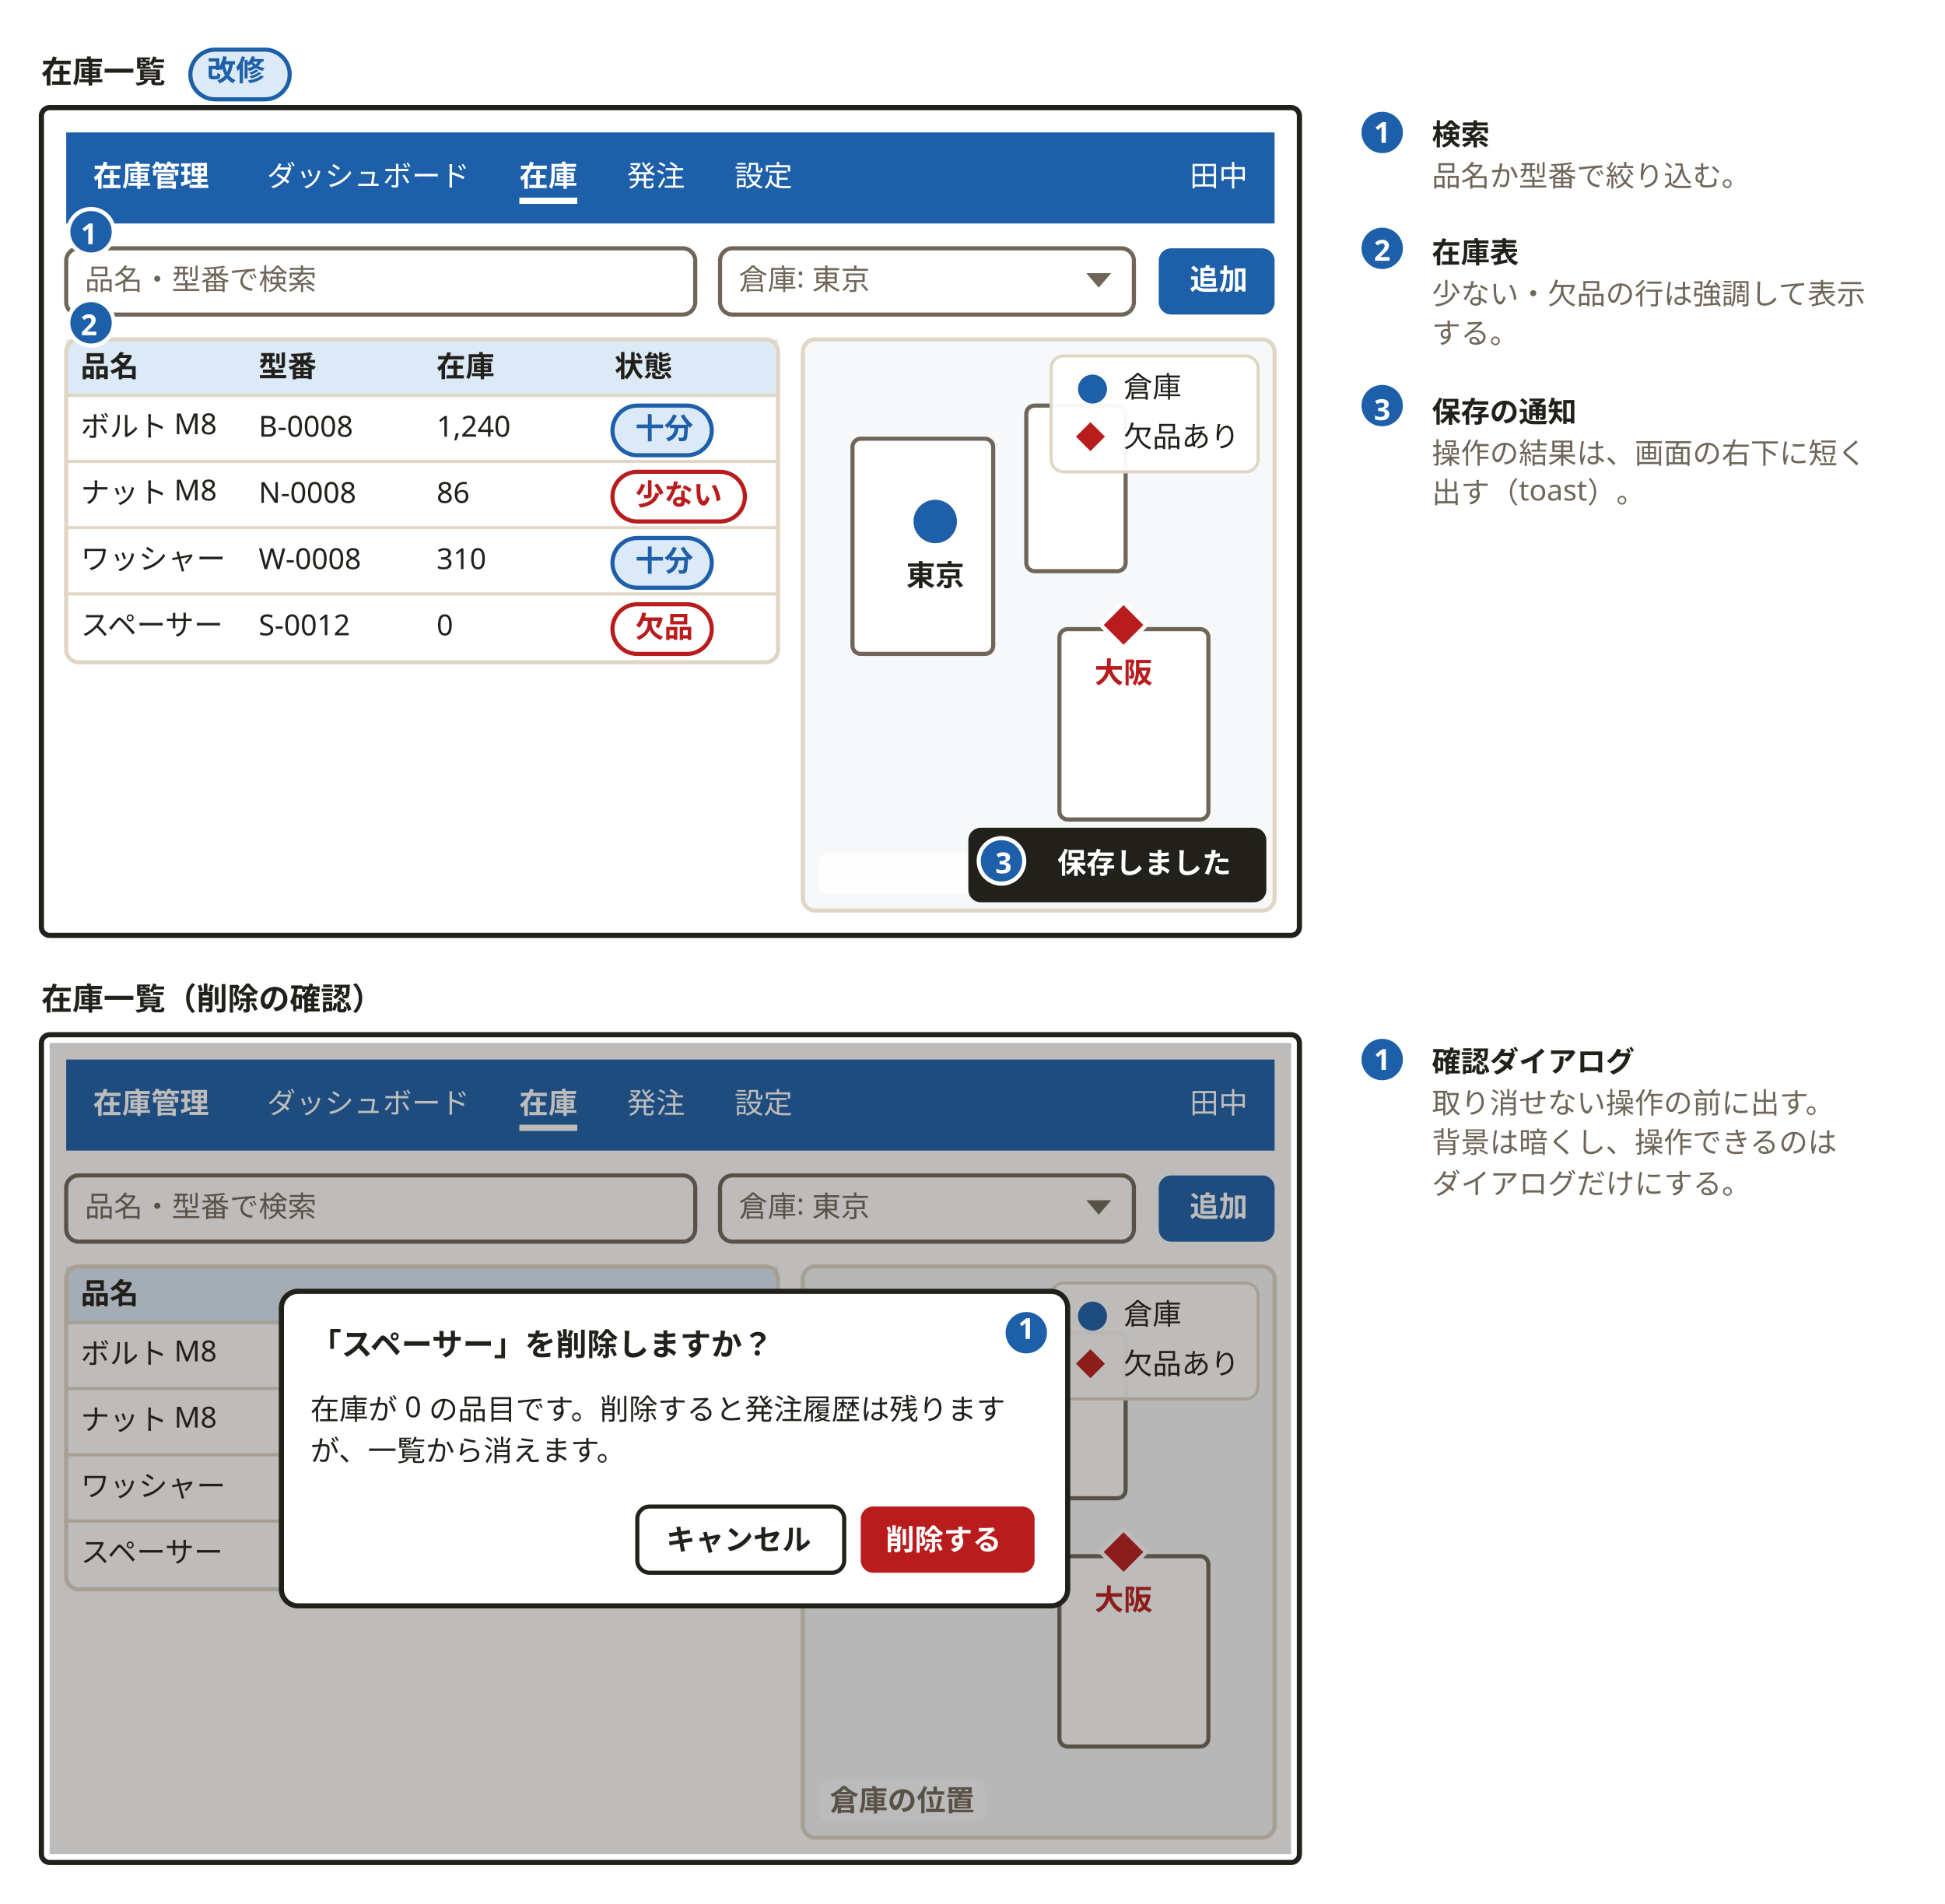
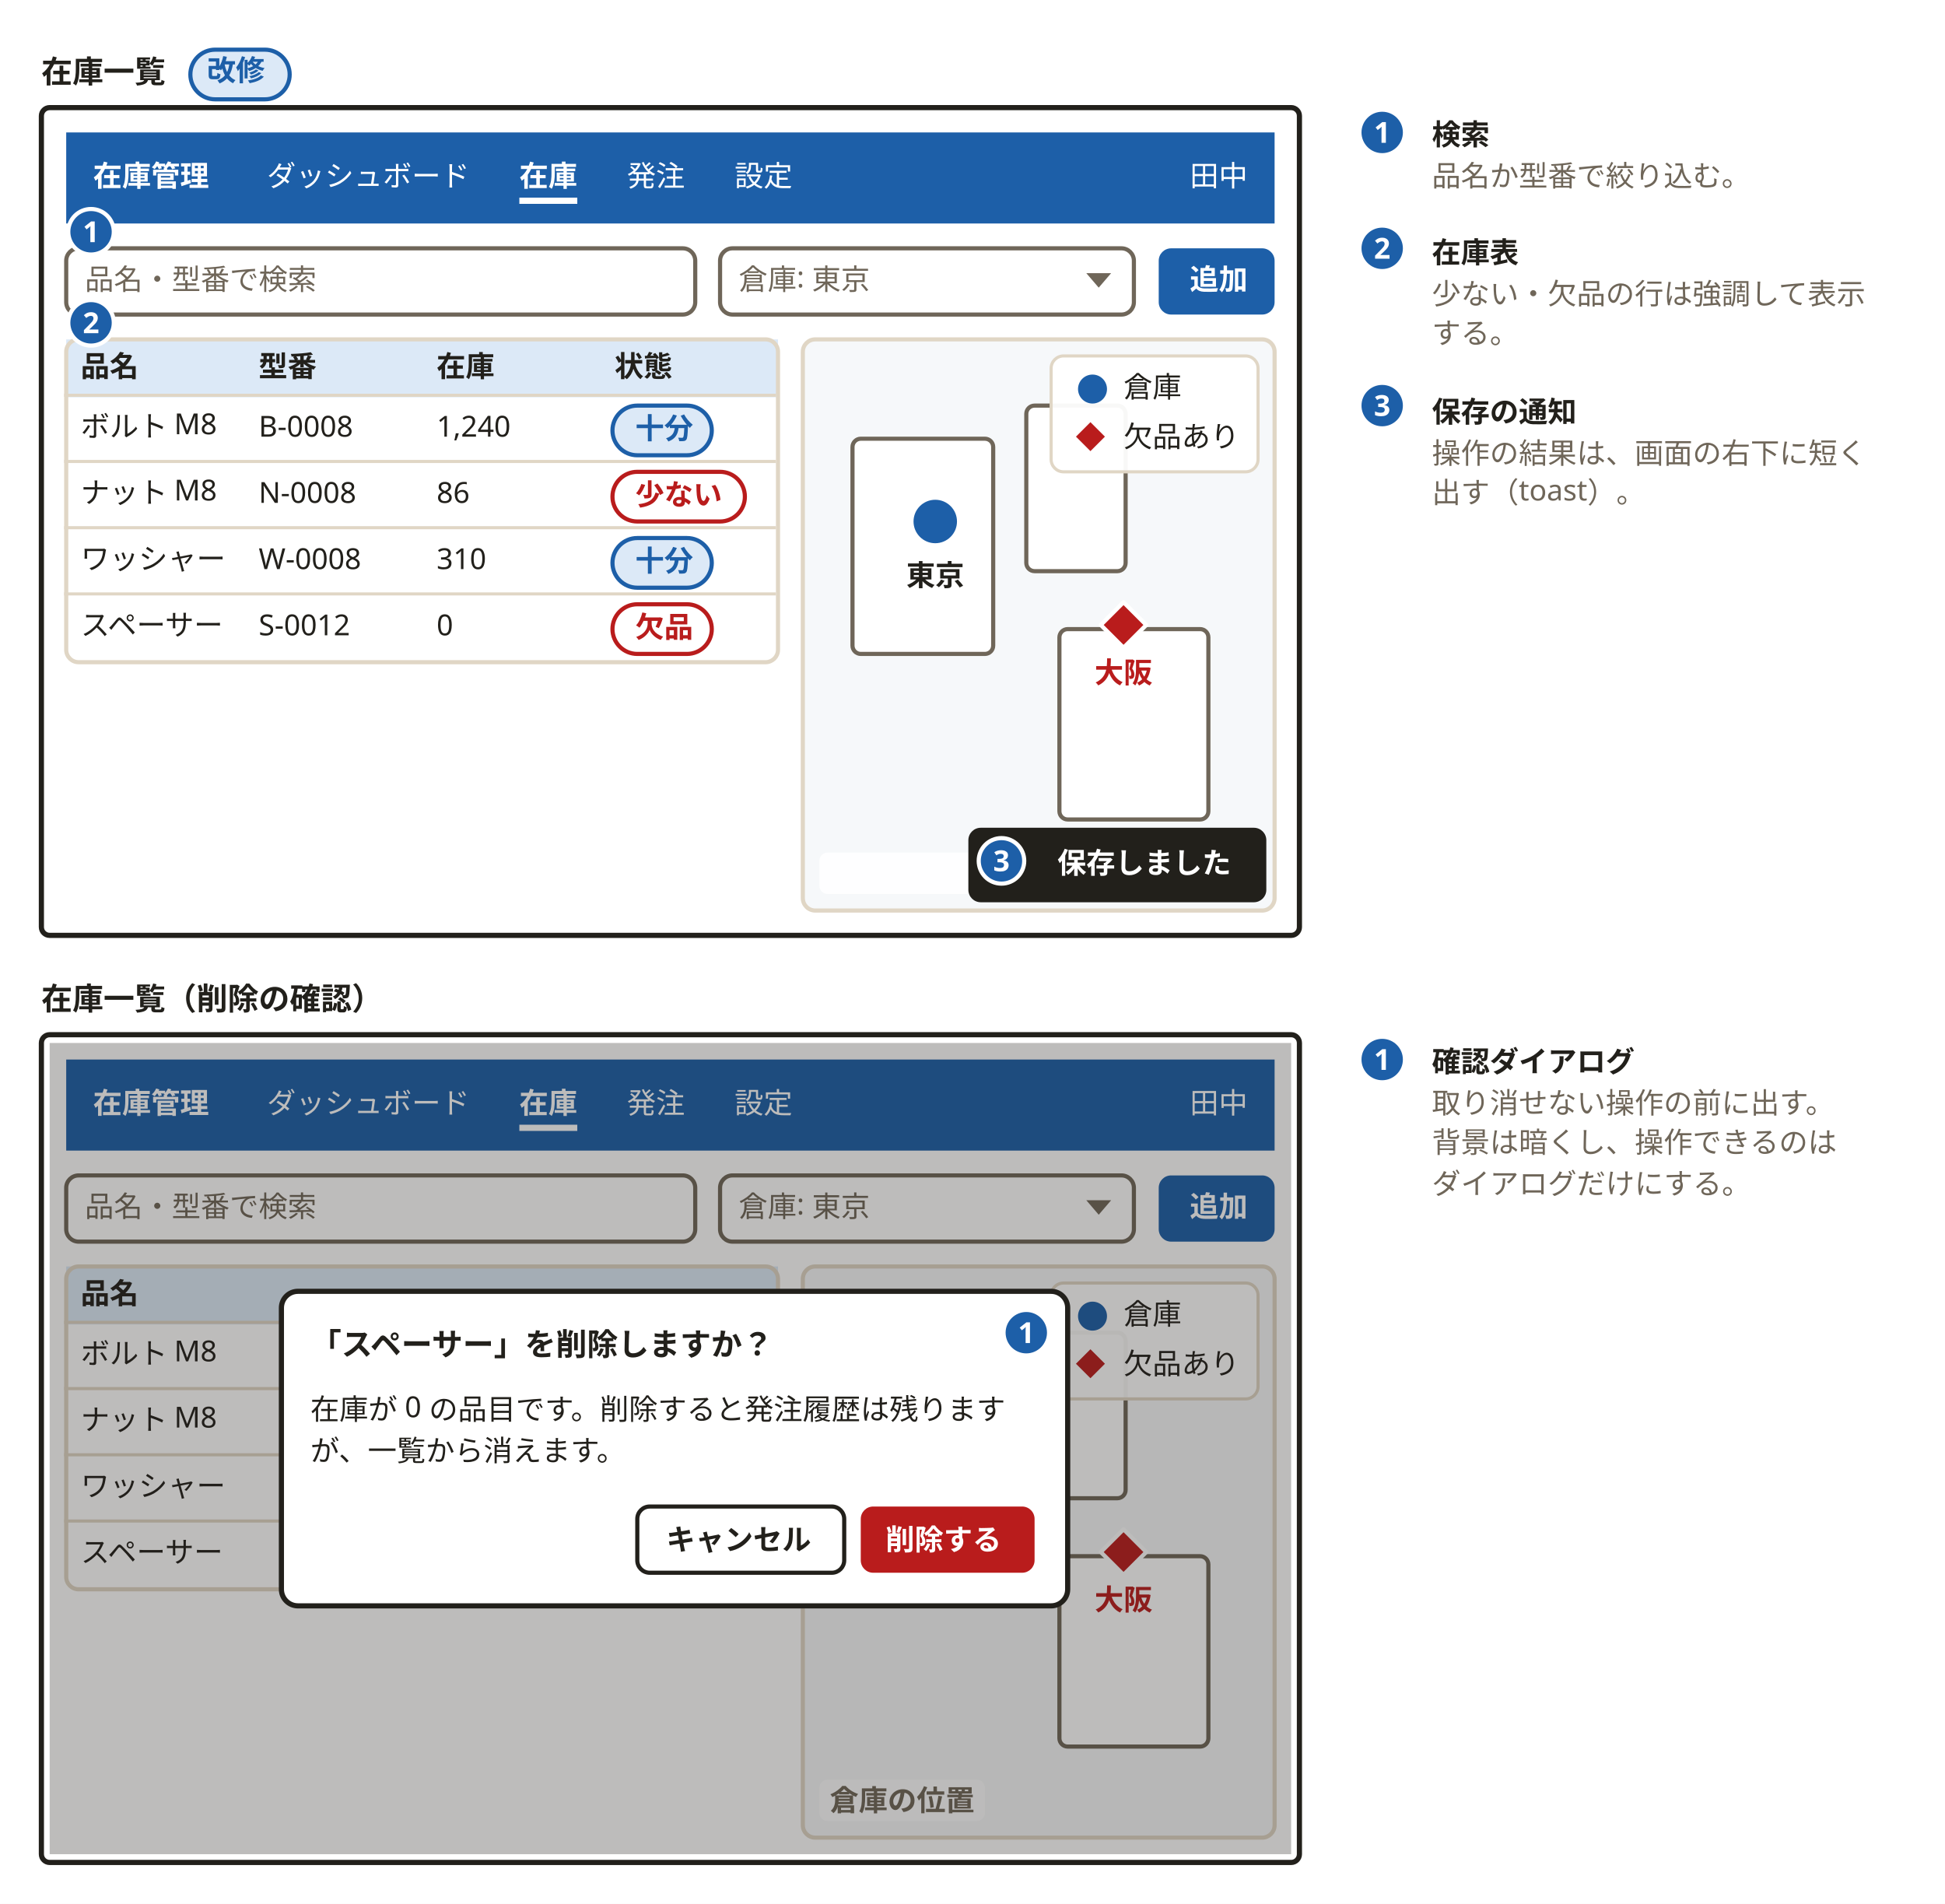
<svg xmlns="http://www.w3.org/2000/svg" width="940" height="920" viewBox="0 0 940 920" role="img" aria-labelledby="svg-title">
  <style>
    text { font-family: 'Hiragino Sans','Hiragino Kaku Gothic ProN','Yu Gothic','YuGothic',Meiryo,'Noto Sans JP',sans-serif; }
    .emoji { font-family: 'Noto Color Emoji','Segoe UI Emoji',sans-serif; }
  </style>
  <rect x="0" y="0" width="940" height="920" fill="#ffffff" />
  <text x="20" y="40" font-size="15" font-weight="700" fill="#22201b">在庫一覧</text>
  <rect x="92" y="24" width="48" height="24" rx="12" fill="#dce9f7" stroke="#1d5fa8" stroke-width="2" />
  <text x="114" y="39" text-anchor="middle" font-size="14" font-weight="700" fill="#1d5fa8">改修</text>
  <rect x="20" y="52" width="608" height="400" rx="4" fill="#ffffff" stroke="#22201b" stroke-width="2.5" />
  <rect x="32" y="64" width="584" height="44" fill="#1d5fa8" />
  <text x="45" y="90" font-size="14" font-weight="700" fill="#ffffff">在庫管理</text>
  <text x="129" y="90" font-size="14" font-weight="400" fill="#ffffff">ダッシュボード</text>
  <text x="251" y="90" font-size="14" font-weight="700" fill="#ffffff">在庫</text>
  <path d="M251,97 L279,97" fill="none" stroke="#ffffff" stroke-width="3" stroke-linejoin="round" />
  <text x="303" y="90" font-size="14" font-weight="400" fill="#ffffff">発注</text>
  <text x="355" y="90" font-size="14" font-weight="400" fill="#ffffff">設定</text>
  <text x="603" y="90" text-anchor="end" font-size="14" font-weight="400" fill="#ffffff">田中</text>
  <rect x="32" y="120" width="304" height="32" rx="6" fill="#ffffff" stroke="#6f6659" stroke-width="2" />
  <text x="41" y="140" font-size="14" font-weight="400" fill="#6f6659">品名・型番で検索</text>
  <rect x="348" y="120" width="200" height="32" rx="6" fill="#ffffff" stroke="#6f6659" stroke-width="2" />
  <text x="357" y="140" font-size="14" font-weight="400" fill="#6f6659">倉庫: 東京</text>
  <path d="M525,132 L537,132 L531,139 Z" fill="#6f6659" />
  <rect x="560" y="120" width="56" height="32" rx="6" fill="#1d5fa8" />
  <text x="589" y="140" text-anchor="middle" font-size="14" font-weight="700" fill="#ffffff">追加</text>
  <rect x="32" y="164" width="344" height="28" fill="#dce9f7" />
  <text x="39" y="182" font-size="14" font-weight="700" fill="#22201b">品名</text>
  <text x="125" y="182" font-size="14" font-weight="700" fill="#22201b">型番</text>
  <text x="211" y="182" font-size="14" font-weight="700" fill="#22201b">在庫</text>
  <text x="297" y="182" font-size="14" font-weight="700" fill="#22201b">状態</text>
  <path d="M31,191 L375,191" fill="none" stroke="#e0d6c5" stroke-width="1.5" stroke-linejoin="round" />
  <text x="39" y="211" font-size="14" font-weight="400" fill="#22201b">ボルト M8</text>
  <text x="125" y="211" font-size="14" font-weight="400" fill="#22201b">B-0008</text>
  <text x="211" y="211" font-size="14" font-weight="400" fill="#22201b">1,240</text>
  <rect x="296" y="196" width="48" height="24" rx="12" fill="#dce9f7" stroke="#1d5fa8" stroke-width="2" />
  <text x="321" y="212" text-anchor="middle" font-size="14" font-weight="700" fill="#1d5fa8">十分</text>
  <path d="M31,223 L375,223" fill="none" stroke="#e0d6c5" stroke-width="1.5" stroke-linejoin="round" />
  <text x="39" y="243" font-size="14" font-weight="400" fill="#22201b">ナット M8</text>
  <text x="125" y="243" font-size="14" font-weight="400" fill="#22201b">N-0008</text>
  <text x="211" y="243" font-size="14" font-weight="400" fill="#22201b">86</text>
  <rect x="296" y="228" width="64" height="24" rx="12" fill="#ffffff" stroke="#b91c1c" stroke-width="2" />
  <text x="328" y="244" text-anchor="middle" font-size="14" font-weight="700" fill="#b91c1c">少ない</text>
  <path d="M31,255 L375,255" fill="none" stroke="#e0d6c5" stroke-width="1.5" stroke-linejoin="round" />
  <text x="39" y="275" font-size="14" font-weight="400" fill="#22201b">ワッシャー</text>
  <text x="125" y="275" font-size="14" font-weight="400" fill="#22201b">W-0008</text>
  <text x="211" y="275" font-size="14" font-weight="400" fill="#22201b">310</text>
  <rect x="296" y="260" width="48" height="24" rx="12" fill="#dce9f7" stroke="#1d5fa8" stroke-width="2" />
  <text x="321" y="276" text-anchor="middle" font-size="14" font-weight="700" fill="#1d5fa8">十分</text>
  <path d="M31,287 L375,287" fill="none" stroke="#e0d6c5" stroke-width="1.5" stroke-linejoin="round" />
  <text x="39" y="307" font-size="14" font-weight="400" fill="#22201b">スペーサー</text>
  <text x="125" y="307" font-size="14" font-weight="400" fill="#22201b">S-0012</text>
  <text x="211" y="307" font-size="14" font-weight="400" fill="#22201b">0</text>
  <rect x="296" y="292" width="48" height="24" rx="12" fill="#ffffff" stroke="#b91c1c" stroke-width="2" />
  <text x="321" y="308" text-anchor="middle" font-size="14" font-weight="700" fill="#b91c1c">欠品</text>
  <rect x="32" y="164" width="344" height="156" rx="6" fill="none" stroke="#e0d6c5" stroke-width="2" />
  <rect x="388" y="164" width="228" height="276" rx="6" fill="#f6f8fa" stroke="#e0d6c5" stroke-width="2" />
  <rect x="412" y="212" width="68" height="104" rx="4" fill="#ffffff" stroke="#6f6659" stroke-width="2" />
  <rect x="496" y="196" width="48" height="80" rx="4" fill="#ffffff" stroke="#6f6659" stroke-width="2" />
  <rect x="512" y="304" width="72" height="92" rx="4" fill="#ffffff" stroke="#6f6659" stroke-width="2" />
  <circle cx="452" cy="252" r="12" fill="#1d5fa8" stroke="#ffffff" stroke-width="3" />
  <rect x="432" y="268" width="36" height="20" rx="4" fill="#ffffff" fill-opacity="0.92" />
  <text x="452" y="283" text-anchor="middle" font-size="14" font-weight="700" fill="#22201b">東京</text>
  <path d="M543,291 L554,302 L543,313 L532,302 Z" fill="#b91c1c" stroke="#ffffff" stroke-width="2" stroke-linejoin="round" />
  <rect x="524" y="316" width="36" height="20" rx="4" fill="#ffffff" fill-opacity="0.92" />
  <text x="543" y="330" text-anchor="middle" font-size="14" font-weight="700" fill="#b91c1c">大阪</text>
  <rect x="508" y="172" width="100" height="56" rx="6" fill="#ffffff" fill-opacity="0.95" stroke="#e0d6c5" stroke-width="1.5" />
  <circle cx="528" cy="188" r="7" fill="#1d5fa8" />
  <text x="543" y="192" font-size="14" font-weight="400" fill="#22201b">倉庫</text>
  <path d="M527,204 L534,211 L527,218 L520,211 Z" fill="#b91c1c" />
  <text x="543" y="216" font-size="14" font-weight="400" fill="#22201b">欠品あり</text>
  <rect x="396" y="412" width="80" height="20" rx="4" fill="#ffffff" fill-opacity="0.92" />
  <rect x="468" y="400" width="144" height="36" rx="6" fill="#22201b" />
  <text x="553" y="422" text-anchor="middle" font-size="14" font-weight="700" fill="#ffffff">保存しました</text>
  <g role="img" aria-label="注釈 1" data-badge="">
    <circle cx="44" cy="112" r="11" fill="#1d5fa8" stroke="#ffffff" stroke-width="2" />
-     <text x="43" y="118" text-anchor="middle" font-size="14" font-weight="700" fill="#ffffff">1</text>
+     <text x="44" y="117" text-anchor="middle" font-size="14" font-weight="700" fill="#ffffff">1</text>
  </g>
  <g role="img" aria-label="注釈 2" data-badge="">
    <circle cx="44" cy="156" r="11" fill="#1d5fa8" stroke="#ffffff" stroke-width="2" />
-     <text x="43" y="162" text-anchor="middle" font-size="14" font-weight="700" fill="#ffffff">2</text>
+     <text x="44" y="161" text-anchor="middle" font-size="14" font-weight="700" fill="#ffffff">2</text>
  </g>
  <g role="img" aria-label="注釈 3" data-badge="">
    <circle cx="484" cy="416" r="11" fill="#1d5fa8" stroke="#ffffff" stroke-width="2" />
-     <text x="485" y="422" text-anchor="middle" font-size="14" font-weight="700" fill="#ffffff">3</text>
+     <text x="484" y="421" text-anchor="middle" font-size="14" font-weight="700" fill="#ffffff">3</text>
  </g>
  <g role="img" aria-label="注釈 1" data-badge="">
    <circle cx="668" cy="64" r="11" fill="#1d5fa8" stroke="#ffffff" stroke-width="2" />
    <text x="668" y="69" text-anchor="middle" font-size="14" font-weight="700" fill="#ffffff">1</text>
  </g>
  <text x="692" y="70" font-size="14" font-weight="700" fill="#22201b">検索</text>
  <text x="692" y="90" font-size="14" font-weight="400" fill="#6f6659">品名か型番で絞り込む。</text>
  <g role="img" aria-label="注釈 2" data-badge="">
    <circle cx="668" cy="120" r="11" fill="#1d5fa8" stroke="#ffffff" stroke-width="2" />
-     <text x="668" y="126" text-anchor="middle" font-size="14" font-weight="700" fill="#ffffff">2</text>
+     <text x="668" y="125" text-anchor="middle" font-size="14" font-weight="700" fill="#ffffff">2</text>
  </g>
  <text x="692" y="127" font-size="14" font-weight="700" fill="#22201b">在庫表</text>
  <text x="692" y="147" font-size="14" font-weight="400" fill="#6f6659">少ない・欠品の行は強調して表示</text>
  <text x="692" y="166" font-size="14" font-weight="400" fill="#6f6659">する。</text>
  <g role="img" aria-label="注釈 3" data-badge="">
    <circle cx="668" cy="196" r="11" fill="#1d5fa8" stroke="#ffffff" stroke-width="2" />
-     <text x="668" y="203" text-anchor="middle" font-size="14" font-weight="700" fill="#ffffff">3</text>
+     <text x="668" y="201" text-anchor="middle" font-size="14" font-weight="700" fill="#ffffff">3</text>
  </g>
  <text x="692" y="204" font-size="14" font-weight="700" fill="#22201b">保存の通知</text>
  <text x="692" y="224" font-size="14" font-weight="400" fill="#6f6659">操作の結果は、画面の右下に短く</text>
  <text x="692" y="243" font-size="14" font-weight="400" fill="#6f6659">出す（toast）。</text>
  <text x="20" y="488" font-size="15" font-weight="700" fill="#22201b">在庫一覧（削除の確認）</text>
  <rect x="20" y="500" width="608" height="400" rx="4" fill="#ffffff" stroke="#22201b" stroke-width="2.5" />
  <rect x="32" y="512" width="584" height="44" fill="#1d5fa8" />
  <text x="45" y="538" font-size="14" font-weight="700" fill="#ffffff">在庫管理</text>
  <text x="129" y="538" font-size="14" font-weight="400" fill="#ffffff">ダッシュボード</text>
  <text x="251" y="538" font-size="14" font-weight="700" fill="#ffffff">在庫</text>
  <path d="M251,545 L279,545" fill="none" stroke="#ffffff" stroke-width="3" stroke-linejoin="round" />
  <text x="303" y="538" font-size="14" font-weight="400" fill="#ffffff">発注</text>
  <text x="355" y="538" font-size="14" font-weight="400" fill="#ffffff">設定</text>
  <text x="603" y="538" text-anchor="end" font-size="14" font-weight="400" fill="#ffffff">田中</text>
  <rect x="32" y="568" width="304" height="32" rx="6" fill="#ffffff" stroke="#6f6659" stroke-width="2" />
  <text x="41" y="588" font-size="14" font-weight="400" fill="#6f6659">品名・型番で検索</text>
  <rect x="348" y="568" width="200" height="32" rx="6" fill="#ffffff" stroke="#6f6659" stroke-width="2" />
  <text x="357" y="588" font-size="14" font-weight="400" fill="#6f6659">倉庫: 東京</text>
  <path d="M525,580 L537,580 L531,587 Z" fill="#6f6659" />
  <rect x="560" y="568" width="56" height="32" rx="6" fill="#1d5fa8" />
  <text x="589" y="588" text-anchor="middle" font-size="14" font-weight="700" fill="#ffffff">追加</text>
  <rect x="32" y="612" width="344" height="28" fill="#dce9f7" />
  <text x="39" y="630" font-size="14" font-weight="700" fill="#22201b">品名</text>
  <path d="M31,639 L375,639" fill="none" stroke="#e0d6c5" stroke-width="1.5" stroke-linejoin="round" />
  <text x="39" y="659" font-size="14" font-weight="400" fill="#22201b">ボルト M8</text>
  <path d="M31,671 L375,671" fill="none" stroke="#e0d6c5" stroke-width="1.5" stroke-linejoin="round" />
  <text x="39" y="691" font-size="14" font-weight="400" fill="#22201b">ナット M8</text>
  <path d="M31,703 L375,703" fill="none" stroke="#e0d6c5" stroke-width="1.5" stroke-linejoin="round" />
  <text x="39" y="723" font-size="14" font-weight="400" fill="#22201b">ワッシャー</text>
  <path d="M31,735 L375,735" fill="none" stroke="#e0d6c5" stroke-width="1.5" stroke-linejoin="round" />
  <text x="39" y="755" font-size="14" font-weight="400" fill="#22201b">スペーサー</text>
  <rect x="32" y="612" width="344" height="156" rx="6" fill="none" stroke="#e0d6c5" stroke-width="2" />
  <rect x="388" y="612" width="228" height="276" rx="6" fill="#f6f8fa" stroke="#e0d6c5" stroke-width="2" />
  <rect x="496" y="644" width="48" height="80" rx="4" fill="#ffffff" stroke="#6f6659" stroke-width="2" />
  <rect x="512" y="752" width="72" height="92" rx="4" fill="#ffffff" stroke="#6f6659" stroke-width="2" />
  <path d="M543,739 L554,750 L543,761 L532,750 Z" fill="#b91c1c" stroke="#ffffff" stroke-width="2" stroke-linejoin="round" />
  <rect x="524" y="764" width="36" height="20" rx="4" fill="#ffffff" fill-opacity="0.92" />
  <text x="543" y="778" text-anchor="middle" font-size="14" font-weight="700" fill="#b91c1c">大阪</text>
  <rect x="508" y="620" width="100" height="56" rx="6" fill="#ffffff" fill-opacity="0.95" stroke="#e0d6c5" stroke-width="1.5" />
  <circle cx="528" cy="636" r="7" fill="#1d5fa8" />
  <text x="543" y="640" font-size="14" font-weight="400" fill="#22201b">倉庫</text>
  <path d="M527,652 L534,659 L527,666 L520,659 Z" fill="#b91c1c" />
  <text x="543" y="664" font-size="14" font-weight="400" fill="#22201b">欠品あり</text>
  <rect x="396" y="860" width="80" height="20" rx="4" fill="#ffffff" fill-opacity="0.92" />
  <text x="401" y="875" font-size="14" font-weight="700" fill="#6f6659">倉庫の位置</text>
  <rect x="24" y="504" width="600" height="392" fill="#22201b" fill-opacity="0.3" />
  <rect x="136" y="624" width="380" height="152" rx="8" fill="#ffffff" stroke="#22201b" stroke-width="2.5" />
  <text x="150" y="655" font-size="15" font-weight="700" fill="#22201b">「スペーサー」を削除しますか？</text>
  <rect x="144" y="664" width="364" height="56" fill="#ffffff" />
  <text x="150" y="686" font-size="14" font-weight="400" fill="#22201b">在庫が 0 の品目です。削除すると発注履歴は残ります</text>
  <text x="150" y="706" font-size="14" font-weight="400" fill="#22201b">が、一覧から消えます。</text>
  <rect x="416" y="728" width="84" height="32" rx="6" fill="#b91c1c" />
  <text x="456" y="749" text-anchor="middle" font-size="14" font-weight="700" fill="#ffffff">削除する</text>
  <rect x="308" y="728" width="100" height="32" rx="6" fill="#ffffff" stroke="#22201b" stroke-width="2" />
  <text x="357" y="749" text-anchor="middle" font-size="14" font-weight="700" fill="#22201b">キャンセル</text>
  <g role="img" aria-label="注釈 1" data-badge="">
    <circle cx="496" cy="644" r="11" fill="#1d5fa8" stroke="#ffffff" stroke-width="2" />
-     <text x="496" y="647" text-anchor="middle" font-size="14" font-weight="700" fill="#ffffff">1</text>
+     <text x="496" y="649" text-anchor="middle" font-size="14" font-weight="700" fill="#ffffff">1</text>
  </g>
  <g role="img" aria-label="注釈 1" data-badge="">
    <circle cx="668" cy="512" r="11" fill="#1d5fa8" stroke="#ffffff" stroke-width="2" />
    <text x="668" y="517" text-anchor="middle" font-size="14" font-weight="700" fill="#ffffff">1</text>
  </g>
  <text x="692" y="518" font-size="14" font-weight="700" fill="#22201b">確認ダイアログ</text>
  <text x="692" y="538" font-size="14" font-weight="400" fill="#6f6659">取り消せない操作の前に出す。</text>
  <text x="692" y="557" font-size="14" font-weight="400" fill="#6f6659">背景は暗くし、操作できるのは</text>
  <text x="692" y="577" font-size="14" font-weight="400" fill="#6f6659">ダイアログだけにする。</text>
</svg>
